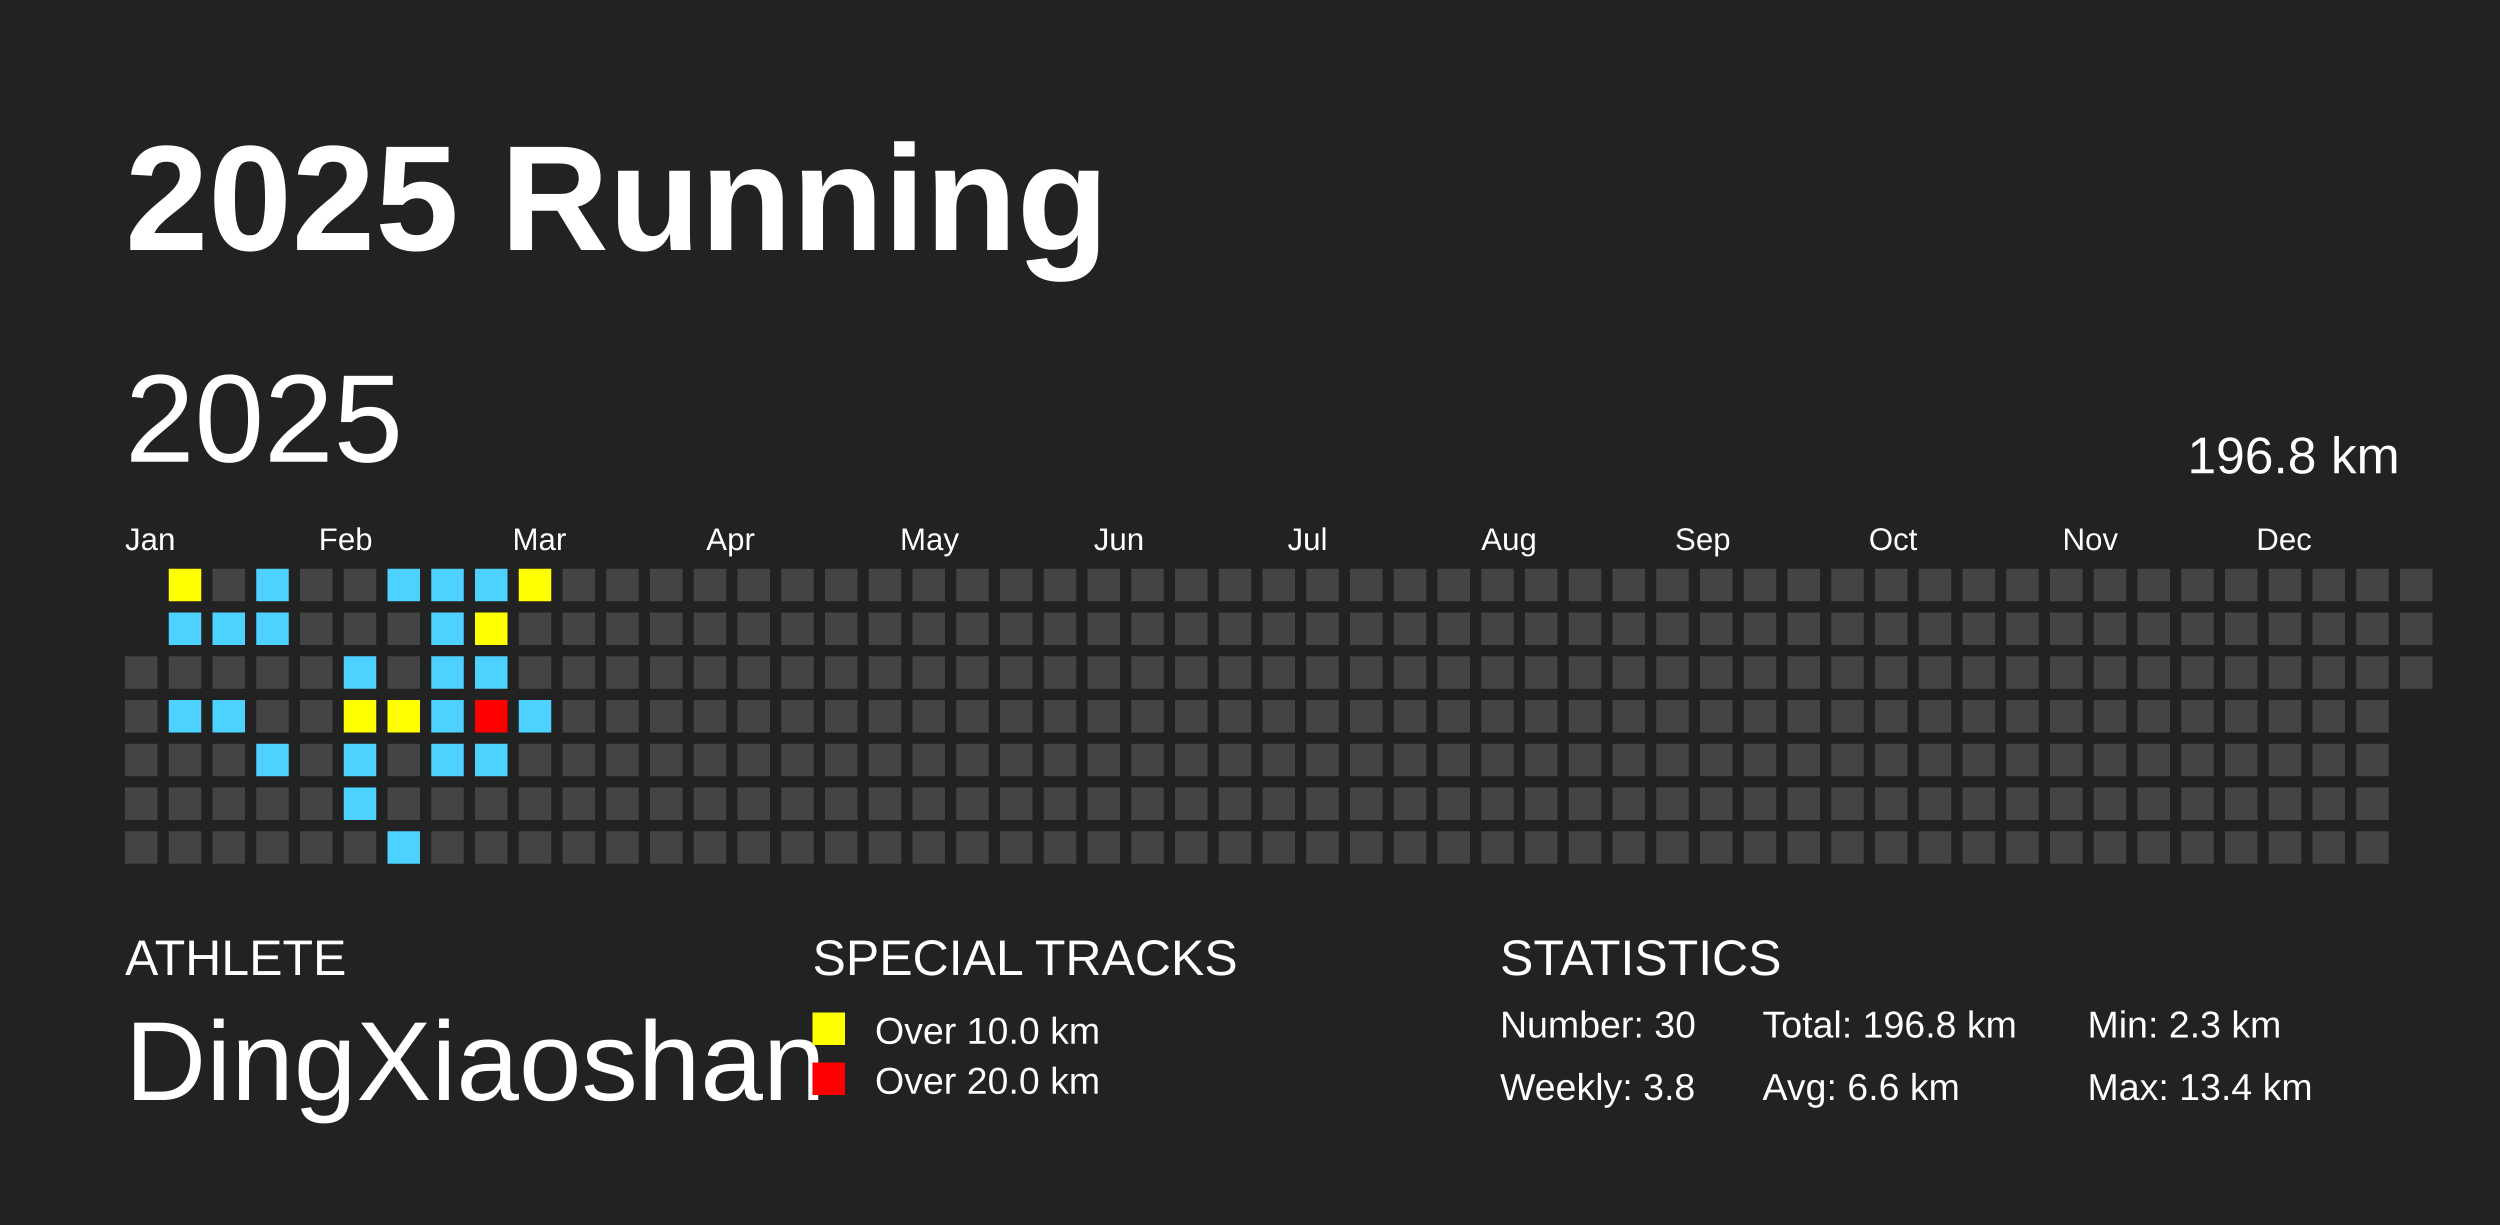
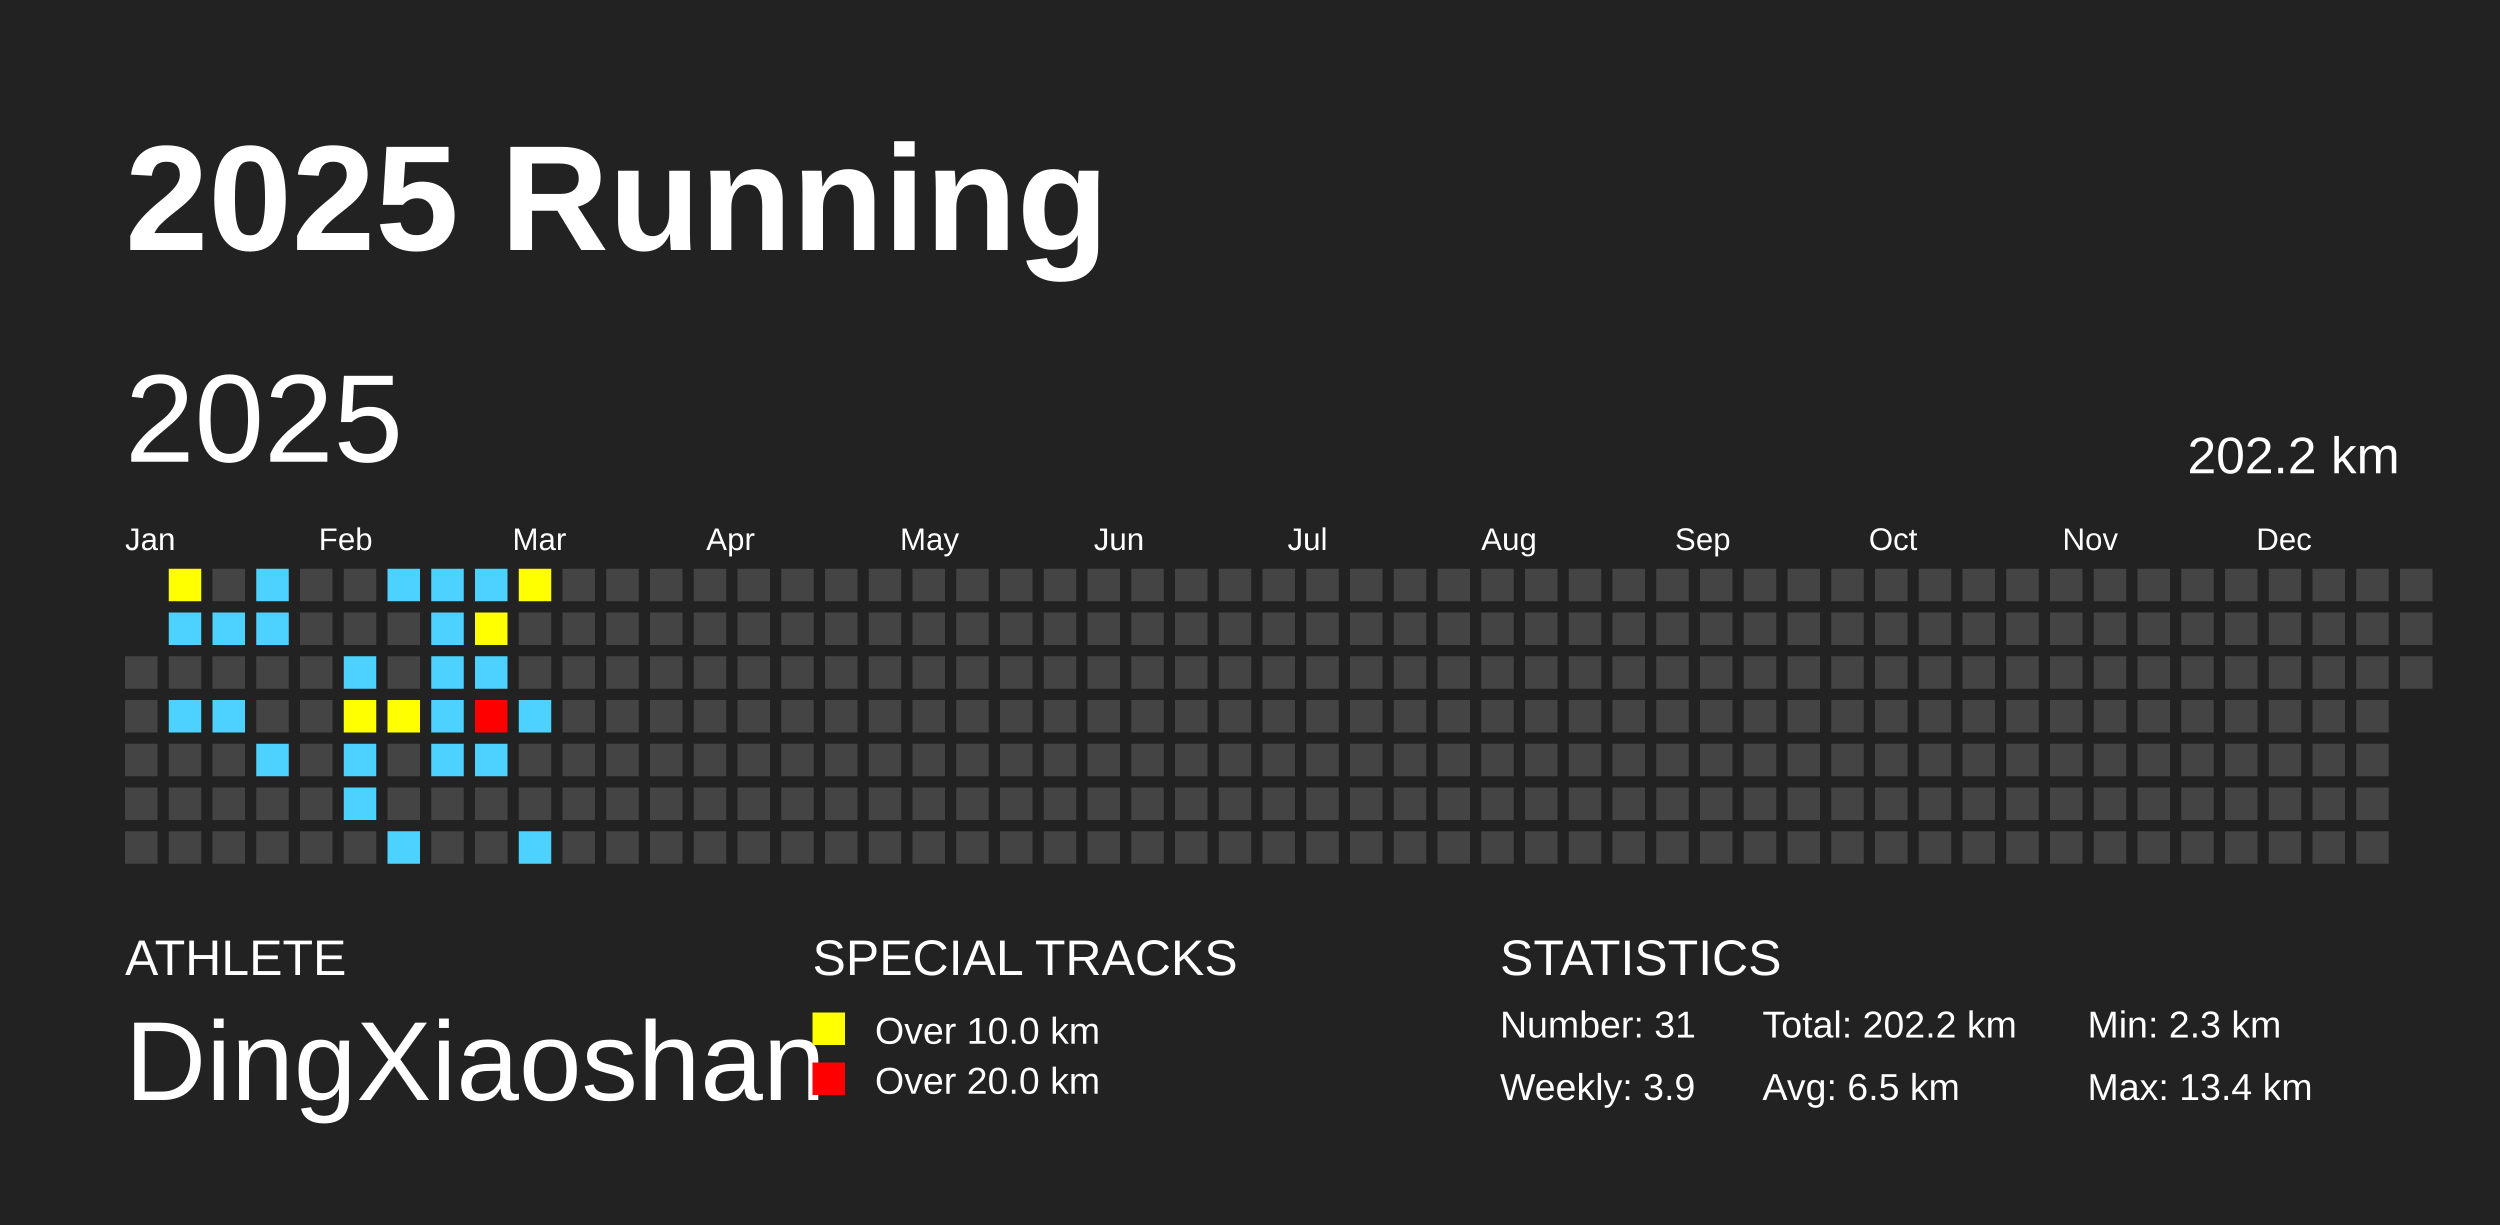
<svg xmlns="http://www.w3.org/2000/svg" baseProfile="full" height="98mm" version="1.1" viewBox="0,0,200,98" width="200mm">
  <defs />
  <rect fill="#222222" height="98" width="200" x="0" y="0" />
  <text fill="#FFFFFF" style="font-size:12px; font-family:Arial; font-weight:bold;" x="10" y="20">2025 Running</text>
  <text fill="#FFFFFF" style="font-size:4px; font-family:Arial" x="10" y="78">ATHLETE</text>
  <text fill="#FFFFFF" style="font-size:9px; font-family:Arial" x="10" y="88">DingXiaoshan</text>
  <text fill="#FFFFFF" style="font-size:4px; font-family:Arial" x="65" y="78">SPECIAL TRACKS</text>
  <rect fill="yellow" height="2.6" width="2.6" x="65" y="81" />
  <text fill="#FFFFFF" style="font-size:3px; font-family:Arial" x="70" y="83.5">Over 10.0 km</text>
  <rect fill="red" height="2.6" width="2.6" x="65" y="85" />
  <text fill="#FFFFFF" style="font-size:3px; font-family:Arial" x="70" y="87.5">Over 20.0 km</text>
  <text fill="#FFFFFF" style="font-size:4px; font-family:Arial" x="120" y="78">STATISTICS</text>
-   <text fill="#FFFFFF" style="font-size:3px; font-family:Arial" x="120" y="83">Number: 30</text>
-   <text fill="#FFFFFF" style="font-size:3px; font-family:Arial" x="120" y="88">Weekly: 3.8</text>
-   <text fill="#FFFFFF" style="font-size:3px; font-family:Arial" x="141" y="83">Total: 196.8 km</text>
-   <text fill="#FFFFFF" style="font-size:3px; font-family:Arial" x="141" y="88">Avg: 6.6 km</text>
+   <text fill="#FFFFFF" style="font-size:3px; font-family:Arial" x="120" y="83">Number: 31</text>
+   <text fill="#FFFFFF" style="font-size:3px; font-family:Arial" x="120" y="88">Weekly: 3.9</text>
+   <text fill="#FFFFFF" style="font-size:3px; font-family:Arial" x="141" y="83">Total: 202.2 km</text>
+   <text fill="#FFFFFF" style="font-size:3px; font-family:Arial" x="141" y="88">Avg: 6.5 km</text>
  <text fill="#FFFFFF" style="font-size:3px; font-family:Arial" x="167" y="83">Min: 2.3 km</text>
  <text fill="#FFFFFF" style="font-size:3px; font-family:Arial" x="167" y="88">Max: 13.4 km</text>
  <text dominant-baseline="hanging" fill="#FFFFFF" style="font-size:10.0px; font-family:Arial;" x="10" y="30">2025</text>
-   <text dominant-baseline="hanging" fill="#FFFFFF" style="font-size:4.125px; font-family:Arial;" x="175" y="35">196.8 km</text>
+   <text dominant-baseline="hanging" fill="#FFFFFF" style="font-size:4.125px; font-family:Arial;" x="175" y="35">202.2 km</text>
  <text fill="#FFFFFF" style="font-size:2.5px; font-family:Arial" x="10.0" y="44">Jan</text>
  <text fill="#FFFFFF" style="font-size:2.5px; font-family:Arial" x="25.5" y="44">Feb</text>
  <text fill="#FFFFFF" style="font-size:2.5px; font-family:Arial" x="41.0" y="44">Mar</text>
  <text fill="#FFFFFF" style="font-size:2.5px; font-family:Arial" x="56.5" y="44">Apr</text>
  <text fill="#FFFFFF" style="font-size:2.5px; font-family:Arial" x="72.0" y="44">May</text>
  <text fill="#FFFFFF" style="font-size:2.5px; font-family:Arial" x="87.5" y="44">Jun</text>
  <text fill="#FFFFFF" style="font-size:2.5px; font-family:Arial" x="103.0" y="44">Jul</text>
  <text fill="#FFFFFF" style="font-size:2.5px; font-family:Arial" x="118.5" y="44">Aug</text>
  <text fill="#FFFFFF" style="font-size:2.5px; font-family:Arial" x="134.0" y="44">Sep</text>
  <text fill="#FFFFFF" style="font-size:2.5px; font-family:Arial" x="149.5" y="44">Oct</text>
  <text fill="#FFFFFF" style="font-size:2.5px; font-family:Arial" x="165.0" y="44">Nov</text>
  <text fill="#FFFFFF" style="font-size:2.5px; font-family:Arial" x="180.5" y="44">Dec</text>
  <rect fill="#444444" height="2.6" width="2.6" x="10.0" y="52.5" />
  <rect fill="#444444" height="2.6" width="2.6" x="10.0" y="56.0" />
  <rect fill="#444444" height="2.6" width="2.6" x="10.0" y="59.5" />
  <rect fill="#444444" height="2.6" width="2.6" x="10.0" y="63.0" />
  <rect fill="#444444" height="2.6" width="2.6" x="10.0" y="66.5" />
  <rect fill="yellow" height="2.6" width="2.6" x="13.5" y="45.5" />
  <rect fill="#4DD2FF" height="2.6" width="2.6" x="13.5" y="49.0" />
  <rect fill="#444444" height="2.6" width="2.6" x="13.5" y="52.5" />
  <rect fill="#4DD2FF" height="2.6" width="2.6" x="13.5" y="56.0" />
  <rect fill="#444444" height="2.6" width="2.6" x="13.5" y="59.5" />
  <rect fill="#444444" height="2.6" width="2.6" x="13.5" y="63.0" />
  <rect fill="#444444" height="2.6" width="2.6" x="13.5" y="66.5" />
  <rect fill="#444444" height="2.6" width="2.6" x="17.0" y="45.5" />
  <rect fill="#4DD2FF" height="2.6" width="2.6" x="17.0" y="49.0" />
  <rect fill="#444444" height="2.6" width="2.6" x="17.0" y="52.5" />
  <rect fill="#4DD2FF" height="2.6" width="2.6" x="17.0" y="56.0" />
  <rect fill="#444444" height="2.6" width="2.6" x="17.0" y="59.5" />
  <rect fill="#444444" height="2.6" width="2.6" x="17.0" y="63.0" />
  <rect fill="#444444" height="2.6" width="2.6" x="17.0" y="66.5" />
  <rect fill="#4DD2FF" height="2.6" width="2.6" x="20.5" y="45.5" />
  <rect fill="#4DD2FF" height="2.6" width="2.6" x="20.5" y="49.0" />
  <rect fill="#444444" height="2.6" width="2.6" x="20.5" y="52.5" />
  <rect fill="#444444" height="2.6" width="2.6" x="20.5" y="56.0" />
  <rect fill="#4DD2FF" height="2.6" width="2.6" x="20.5" y="59.5" />
  <rect fill="#444444" height="2.6" width="2.6" x="20.5" y="63.0" />
  <rect fill="#444444" height="2.6" width="2.6" x="20.5" y="66.5" />
  <rect fill="#444444" height="2.6" width="2.6" x="24.0" y="45.5" />
  <rect fill="#444444" height="2.6" width="2.6" x="24.0" y="49.0" />
  <rect fill="#444444" height="2.6" width="2.6" x="24.0" y="52.5" />
  <rect fill="#444444" height="2.6" width="2.6" x="24.0" y="56.0" />
  <rect fill="#444444" height="2.6" width="2.6" x="24.0" y="59.5" />
  <rect fill="#444444" height="2.6" width="2.6" x="24.0" y="63.0" />
  <rect fill="#444444" height="2.6" width="2.6" x="24.0" y="66.5" />
  <rect fill="#444444" height="2.6" width="2.6" x="27.5" y="45.5" />
  <rect fill="#444444" height="2.6" width="2.6" x="27.5" y="49.0" />
  <rect fill="#4DD2FF" height="2.6" width="2.6" x="27.5" y="52.5" />
  <rect fill="yellow" height="2.6" width="2.6" x="27.5" y="56.0" />
  <rect fill="#4DD2FF" height="2.6" width="2.6" x="27.5" y="59.5" />
  <rect fill="#4DD2FF" height="2.6" width="2.6" x="27.5" y="63.0" />
  <rect fill="#444444" height="2.6" width="2.6" x="27.5" y="66.5" />
  <rect fill="#4DD2FF" height="2.6" width="2.6" x="31.0" y="45.5" />
  <rect fill="#444444" height="2.6" width="2.6" x="31.0" y="49.0" />
  <rect fill="#444444" height="2.6" width="2.6" x="31.0" y="52.5" />
  <rect fill="yellow" height="2.6" width="2.6" x="31.0" y="56.0" />
  <rect fill="#444444" height="2.6" width="2.6" x="31.0" y="59.5" />
  <rect fill="#444444" height="2.6" width="2.6" x="31.0" y="63.0" />
  <rect fill="#4DD2FF" height="2.6" width="2.6" x="31.0" y="66.5" />
  <rect fill="#4DD2FF" height="2.6" width="2.6" x="34.5" y="45.5" />
  <rect fill="#4DD2FF" height="2.6" width="2.6" x="34.5" y="49.0" />
  <rect fill="#4DD2FF" height="2.6" width="2.6" x="34.5" y="52.5" />
  <rect fill="#4DD2FF" height="2.6" width="2.6" x="34.5" y="56.0" />
  <rect fill="#4DD2FF" height="2.6" width="2.6" x="34.5" y="59.5" />
  <rect fill="#444444" height="2.6" width="2.6" x="34.5" y="63.0" />
  <rect fill="#444444" height="2.6" width="2.6" x="34.5" y="66.5" />
  <rect fill="#4DD2FF" height="2.6" width="2.6" x="38.0" y="45.5" />
  <rect fill="yellow" height="2.6" width="2.6" x="38.0" y="49.0" />
  <rect fill="#4DD2FF" height="2.6" width="2.6" x="38.0" y="52.5" />
  <rect fill="red" height="2.6" width="2.6" x="38.0" y="56.0" />
  <rect fill="#4DD2FF" height="2.6" width="2.6" x="38.0" y="59.5" />
  <rect fill="#444444" height="2.6" width="2.6" x="38.0" y="63.0" />
  <rect fill="#444444" height="2.6" width="2.6" x="38.0" y="66.5" />
  <rect fill="yellow" height="2.6" width="2.6" x="41.5" y="45.5" />
  <rect fill="#444444" height="2.6" width="2.6" x="41.5" y="49.0" />
  <rect fill="#444444" height="2.6" width="2.6" x="41.5" y="52.5" />
  <rect fill="#4DD2FF" height="2.6" width="2.6" x="41.5" y="56.0" />
  <rect fill="#444444" height="2.6" width="2.6" x="41.5" y="59.5" />
  <rect fill="#444444" height="2.6" width="2.6" x="41.5" y="63.0" />
-   <rect fill="#444444" height="2.6" width="2.6" x="41.5" y="66.5" />
+   <rect fill="#4DD2FF" height="2.6" width="2.6" x="41.5" y="66.5" />
  <rect fill="#444444" height="2.6" width="2.6" x="45.0" y="45.5" />
  <rect fill="#444444" height="2.6" width="2.6" x="45.0" y="49.0" />
  <rect fill="#444444" height="2.6" width="2.6" x="45.0" y="52.5" />
  <rect fill="#444444" height="2.6" width="2.6" x="45.0" y="56.0" />
  <rect fill="#444444" height="2.6" width="2.6" x="45.0" y="59.5" />
  <rect fill="#444444" height="2.6" width="2.6" x="45.0" y="63.0" />
  <rect fill="#444444" height="2.6" width="2.6" x="45.0" y="66.5" />
  <rect fill="#444444" height="2.6" width="2.6" x="48.5" y="45.5" />
  <rect fill="#444444" height="2.6" width="2.6" x="48.5" y="49.0" />
  <rect fill="#444444" height="2.6" width="2.6" x="48.5" y="52.5" />
  <rect fill="#444444" height="2.6" width="2.6" x="48.5" y="56.0" />
  <rect fill="#444444" height="2.6" width="2.6" x="48.5" y="59.5" />
  <rect fill="#444444" height="2.6" width="2.6" x="48.5" y="63.0" />
  <rect fill="#444444" height="2.6" width="2.6" x="48.5" y="66.5" />
  <rect fill="#444444" height="2.6" width="2.6" x="52.0" y="45.5" />
  <rect fill="#444444" height="2.6" width="2.6" x="52.0" y="49.0" />
  <rect fill="#444444" height="2.6" width="2.6" x="52.0" y="52.5" />
  <rect fill="#444444" height="2.6" width="2.6" x="52.0" y="56.0" />
  <rect fill="#444444" height="2.6" width="2.6" x="52.0" y="59.5" />
  <rect fill="#444444" height="2.6" width="2.6" x="52.0" y="63.0" />
  <rect fill="#444444" height="2.6" width="2.6" x="52.0" y="66.5" />
  <rect fill="#444444" height="2.6" width="2.6" x="55.5" y="45.5" />
  <rect fill="#444444" height="2.6" width="2.6" x="55.5" y="49.0" />
  <rect fill="#444444" height="2.6" width="2.6" x="55.5" y="52.5" />
  <rect fill="#444444" height="2.6" width="2.6" x="55.5" y="56.0" />
  <rect fill="#444444" height="2.6" width="2.6" x="55.5" y="59.5" />
  <rect fill="#444444" height="2.6" width="2.6" x="55.5" y="63.0" />
  <rect fill="#444444" height="2.6" width="2.6" x="55.5" y="66.5" />
  <rect fill="#444444" height="2.6" width="2.6" x="59.0" y="45.5" />
  <rect fill="#444444" height="2.6" width="2.6" x="59.0" y="49.0" />
  <rect fill="#444444" height="2.6" width="2.6" x="59.0" y="52.5" />
  <rect fill="#444444" height="2.6" width="2.6" x="59.0" y="56.0" />
  <rect fill="#444444" height="2.6" width="2.6" x="59.0" y="59.5" />
  <rect fill="#444444" height="2.6" width="2.6" x="59.0" y="63.0" />
  <rect fill="#444444" height="2.6" width="2.6" x="59.0" y="66.5" />
  <rect fill="#444444" height="2.6" width="2.6" x="62.5" y="45.5" />
  <rect fill="#444444" height="2.6" width="2.6" x="62.5" y="49.0" />
  <rect fill="#444444" height="2.6" width="2.6" x="62.5" y="52.5" />
  <rect fill="#444444" height="2.6" width="2.6" x="62.5" y="56.0" />
  <rect fill="#444444" height="2.6" width="2.6" x="62.5" y="59.5" />
  <rect fill="#444444" height="2.6" width="2.6" x="62.5" y="63.0" />
  <rect fill="#444444" height="2.6" width="2.6" x="62.5" y="66.5" />
  <rect fill="#444444" height="2.6" width="2.6" x="66.0" y="45.5" />
  <rect fill="#444444" height="2.6" width="2.6" x="66.0" y="49.0" />
  <rect fill="#444444" height="2.6" width="2.6" x="66.0" y="52.5" />
  <rect fill="#444444" height="2.6" width="2.6" x="66.0" y="56.0" />
  <rect fill="#444444" height="2.6" width="2.6" x="66.0" y="59.5" />
  <rect fill="#444444" height="2.6" width="2.6" x="66.0" y="63.0" />
  <rect fill="#444444" height="2.6" width="2.6" x="66.0" y="66.5" />
  <rect fill="#444444" height="2.6" width="2.6" x="69.5" y="45.5" />
  <rect fill="#444444" height="2.6" width="2.6" x="69.5" y="49.0" />
  <rect fill="#444444" height="2.6" width="2.6" x="69.5" y="52.5" />
  <rect fill="#444444" height="2.6" width="2.6" x="69.5" y="56.0" />
  <rect fill="#444444" height="2.6" width="2.6" x="69.5" y="59.5" />
  <rect fill="#444444" height="2.6" width="2.6" x="69.5" y="63.0" />
  <rect fill="#444444" height="2.6" width="2.6" x="69.5" y="66.5" />
  <rect fill="#444444" height="2.6" width="2.6" x="73.0" y="45.5" />
  <rect fill="#444444" height="2.6" width="2.6" x="73.0" y="49.0" />
  <rect fill="#444444" height="2.6" width="2.6" x="73.0" y="52.5" />
  <rect fill="#444444" height="2.6" width="2.6" x="73.0" y="56.0" />
  <rect fill="#444444" height="2.6" width="2.6" x="73.0" y="59.5" />
  <rect fill="#444444" height="2.6" width="2.6" x="73.0" y="63.0" />
  <rect fill="#444444" height="2.6" width="2.6" x="73.0" y="66.5" />
  <rect fill="#444444" height="2.6" width="2.6" x="76.5" y="45.5" />
  <rect fill="#444444" height="2.6" width="2.6" x="76.5" y="49.0" />
  <rect fill="#444444" height="2.6" width="2.6" x="76.5" y="52.5" />
  <rect fill="#444444" height="2.6" width="2.6" x="76.5" y="56.0" />
  <rect fill="#444444" height="2.6" width="2.6" x="76.5" y="59.5" />
  <rect fill="#444444" height="2.6" width="2.6" x="76.5" y="63.0" />
  <rect fill="#444444" height="2.6" width="2.6" x="76.5" y="66.5" />
  <rect fill="#444444" height="2.6" width="2.6" x="80.0" y="45.5" />
  <rect fill="#444444" height="2.6" width="2.6" x="80.0" y="49.0" />
  <rect fill="#444444" height="2.6" width="2.6" x="80.0" y="52.5" />
  <rect fill="#444444" height="2.6" width="2.6" x="80.0" y="56.0" />
  <rect fill="#444444" height="2.6" width="2.6" x="80.0" y="59.5" />
  <rect fill="#444444" height="2.6" width="2.6" x="80.0" y="63.0" />
  <rect fill="#444444" height="2.6" width="2.6" x="80.0" y="66.5" />
  <rect fill="#444444" height="2.6" width="2.6" x="83.5" y="45.5" />
  <rect fill="#444444" height="2.6" width="2.6" x="83.5" y="49.0" />
  <rect fill="#444444" height="2.6" width="2.6" x="83.5" y="52.5" />
  <rect fill="#444444" height="2.6" width="2.6" x="83.5" y="56.0" />
  <rect fill="#444444" height="2.6" width="2.6" x="83.5" y="59.5" />
  <rect fill="#444444" height="2.6" width="2.6" x="83.5" y="63.0" />
  <rect fill="#444444" height="2.6" width="2.6" x="83.5" y="66.5" />
  <rect fill="#444444" height="2.6" width="2.6" x="87.0" y="45.5" />
  <rect fill="#444444" height="2.6" width="2.6" x="87.0" y="49.0" />
  <rect fill="#444444" height="2.6" width="2.6" x="87.0" y="52.5" />
  <rect fill="#444444" height="2.6" width="2.6" x="87.0" y="56.0" />
  <rect fill="#444444" height="2.6" width="2.6" x="87.0" y="59.5" />
  <rect fill="#444444" height="2.6" width="2.6" x="87.0" y="63.0" />
  <rect fill="#444444" height="2.6" width="2.6" x="87.0" y="66.5" />
  <rect fill="#444444" height="2.6" width="2.6" x="90.5" y="45.5" />
  <rect fill="#444444" height="2.6" width="2.6" x="90.5" y="49.0" />
  <rect fill="#444444" height="2.6" width="2.6" x="90.5" y="52.5" />
  <rect fill="#444444" height="2.6" width="2.6" x="90.5" y="56.0" />
  <rect fill="#444444" height="2.6" width="2.6" x="90.5" y="59.5" />
  <rect fill="#444444" height="2.6" width="2.6" x="90.5" y="63.0" />
  <rect fill="#444444" height="2.6" width="2.6" x="90.5" y="66.5" />
  <rect fill="#444444" height="2.6" width="2.6" x="94.0" y="45.5" />
  <rect fill="#444444" height="2.6" width="2.6" x="94.0" y="49.0" />
  <rect fill="#444444" height="2.6" width="2.6" x="94.0" y="52.5" />
  <rect fill="#444444" height="2.6" width="2.6" x="94.0" y="56.0" />
  <rect fill="#444444" height="2.6" width="2.6" x="94.0" y="59.5" />
  <rect fill="#444444" height="2.6" width="2.6" x="94.0" y="63.0" />
  <rect fill="#444444" height="2.6" width="2.6" x="94.0" y="66.5" />
  <rect fill="#444444" height="2.6" width="2.6" x="97.5" y="45.5" />
  <rect fill="#444444" height="2.6" width="2.6" x="97.5" y="49.0" />
  <rect fill="#444444" height="2.6" width="2.6" x="97.5" y="52.5" />
  <rect fill="#444444" height="2.6" width="2.6" x="97.5" y="56.0" />
  <rect fill="#444444" height="2.6" width="2.6" x="97.5" y="59.5" />
  <rect fill="#444444" height="2.6" width="2.6" x="97.5" y="63.0" />
  <rect fill="#444444" height="2.6" width="2.6" x="97.5" y="66.5" />
  <rect fill="#444444" height="2.6" width="2.6" x="101.0" y="45.5" />
  <rect fill="#444444" height="2.6" width="2.6" x="101.0" y="49.0" />
  <rect fill="#444444" height="2.6" width="2.6" x="101.0" y="52.5" />
  <rect fill="#444444" height="2.6" width="2.6" x="101.0" y="56.0" />
  <rect fill="#444444" height="2.6" width="2.6" x="101.0" y="59.5" />
  <rect fill="#444444" height="2.6" width="2.6" x="101.0" y="63.0" />
  <rect fill="#444444" height="2.6" width="2.6" x="101.0" y="66.5" />
  <rect fill="#444444" height="2.6" width="2.6" x="104.5" y="45.5" />
  <rect fill="#444444" height="2.6" width="2.6" x="104.5" y="49.0" />
  <rect fill="#444444" height="2.6" width="2.6" x="104.5" y="52.5" />
  <rect fill="#444444" height="2.6" width="2.6" x="104.5" y="56.0" />
  <rect fill="#444444" height="2.6" width="2.6" x="104.5" y="59.5" />
  <rect fill="#444444" height="2.6" width="2.6" x="104.5" y="63.0" />
  <rect fill="#444444" height="2.6" width="2.6" x="104.5" y="66.5" />
  <rect fill="#444444" height="2.6" width="2.6" x="108.0" y="45.5" />
  <rect fill="#444444" height="2.6" width="2.6" x="108.0" y="49.0" />
  <rect fill="#444444" height="2.6" width="2.6" x="108.0" y="52.5" />
  <rect fill="#444444" height="2.6" width="2.6" x="108.0" y="56.0" />
  <rect fill="#444444" height="2.6" width="2.6" x="108.0" y="59.5" />
  <rect fill="#444444" height="2.6" width="2.6" x="108.0" y="63.0" />
  <rect fill="#444444" height="2.6" width="2.6" x="108.0" y="66.5" />
  <rect fill="#444444" height="2.6" width="2.6" x="111.5" y="45.5" />
  <rect fill="#444444" height="2.6" width="2.6" x="111.5" y="49.0" />
  <rect fill="#444444" height="2.6" width="2.6" x="111.5" y="52.5" />
  <rect fill="#444444" height="2.6" width="2.6" x="111.5" y="56.0" />
  <rect fill="#444444" height="2.6" width="2.6" x="111.5" y="59.5" />
  <rect fill="#444444" height="2.6" width="2.6" x="111.5" y="63.0" />
  <rect fill="#444444" height="2.6" width="2.6" x="111.5" y="66.5" />
  <rect fill="#444444" height="2.6" width="2.6" x="115.0" y="45.5" />
  <rect fill="#444444" height="2.6" width="2.6" x="115.0" y="49.0" />
  <rect fill="#444444" height="2.6" width="2.6" x="115.0" y="52.5" />
  <rect fill="#444444" height="2.6" width="2.6" x="115.0" y="56.0" />
  <rect fill="#444444" height="2.6" width="2.6" x="115.0" y="59.5" />
  <rect fill="#444444" height="2.6" width="2.6" x="115.0" y="63.0" />
  <rect fill="#444444" height="2.6" width="2.6" x="115.0" y="66.5" />
  <rect fill="#444444" height="2.6" width="2.6" x="118.5" y="45.5" />
  <rect fill="#444444" height="2.6" width="2.6" x="118.5" y="49.0" />
  <rect fill="#444444" height="2.6" width="2.6" x="118.5" y="52.5" />
  <rect fill="#444444" height="2.6" width="2.6" x="118.5" y="56.0" />
  <rect fill="#444444" height="2.6" width="2.6" x="118.5" y="59.5" />
  <rect fill="#444444" height="2.6" width="2.6" x="118.5" y="63.0" />
  <rect fill="#444444" height="2.6" width="2.6" x="118.5" y="66.5" />
  <rect fill="#444444" height="2.6" width="2.6" x="122.0" y="45.5" />
  <rect fill="#444444" height="2.6" width="2.6" x="122.0" y="49.0" />
  <rect fill="#444444" height="2.6" width="2.6" x="122.0" y="52.5" />
  <rect fill="#444444" height="2.6" width="2.6" x="122.0" y="56.0" />
  <rect fill="#444444" height="2.6" width="2.6" x="122.0" y="59.5" />
  <rect fill="#444444" height="2.6" width="2.6" x="122.0" y="63.0" />
  <rect fill="#444444" height="2.6" width="2.6" x="122.0" y="66.5" />
  <rect fill="#444444" height="2.6" width="2.6" x="125.5" y="45.5" />
  <rect fill="#444444" height="2.6" width="2.6" x="125.5" y="49.0" />
  <rect fill="#444444" height="2.6" width="2.6" x="125.5" y="52.5" />
  <rect fill="#444444" height="2.6" width="2.6" x="125.5" y="56.0" />
  <rect fill="#444444" height="2.6" width="2.6" x="125.5" y="59.5" />
  <rect fill="#444444" height="2.6" width="2.6" x="125.5" y="63.0" />
  <rect fill="#444444" height="2.6" width="2.6" x="125.5" y="66.5" />
  <rect fill="#444444" height="2.6" width="2.6" x="129.0" y="45.5" />
  <rect fill="#444444" height="2.6" width="2.6" x="129.0" y="49.0" />
  <rect fill="#444444" height="2.6" width="2.6" x="129.0" y="52.5" />
  <rect fill="#444444" height="2.6" width="2.6" x="129.0" y="56.0" />
  <rect fill="#444444" height="2.6" width="2.6" x="129.0" y="59.5" />
  <rect fill="#444444" height="2.6" width="2.6" x="129.0" y="63.0" />
  <rect fill="#444444" height="2.6" width="2.6" x="129.0" y="66.5" />
  <rect fill="#444444" height="2.6" width="2.6" x="132.5" y="45.5" />
  <rect fill="#444444" height="2.6" width="2.6" x="132.5" y="49.0" />
  <rect fill="#444444" height="2.6" width="2.6" x="132.5" y="52.5" />
  <rect fill="#444444" height="2.6" width="2.6" x="132.5" y="56.0" />
  <rect fill="#444444" height="2.6" width="2.6" x="132.5" y="59.5" />
  <rect fill="#444444" height="2.6" width="2.6" x="132.5" y="63.0" />
  <rect fill="#444444" height="2.6" width="2.6" x="132.5" y="66.5" />
  <rect fill="#444444" height="2.6" width="2.6" x="136.0" y="45.5" />
  <rect fill="#444444" height="2.6" width="2.6" x="136.0" y="49.0" />
  <rect fill="#444444" height="2.6" width="2.6" x="136.0" y="52.5" />
  <rect fill="#444444" height="2.6" width="2.6" x="136.0" y="56.0" />
  <rect fill="#444444" height="2.6" width="2.6" x="136.0" y="59.5" />
  <rect fill="#444444" height="2.6" width="2.6" x="136.0" y="63.0" />
  <rect fill="#444444" height="2.6" width="2.6" x="136.0" y="66.5" />
  <rect fill="#444444" height="2.6" width="2.6" x="139.5" y="45.5" />
  <rect fill="#444444" height="2.6" width="2.6" x="139.5" y="49.0" />
  <rect fill="#444444" height="2.6" width="2.6" x="139.5" y="52.5" />
  <rect fill="#444444" height="2.6" width="2.6" x="139.5" y="56.0" />
  <rect fill="#444444" height="2.6" width="2.6" x="139.5" y="59.5" />
  <rect fill="#444444" height="2.6" width="2.6" x="139.5" y="63.0" />
  <rect fill="#444444" height="2.6" width="2.6" x="139.5" y="66.5" />
  <rect fill="#444444" height="2.6" width="2.6" x="143.0" y="45.5" />
  <rect fill="#444444" height="2.6" width="2.6" x="143.0" y="49.0" />
  <rect fill="#444444" height="2.6" width="2.6" x="143.0" y="52.5" />
  <rect fill="#444444" height="2.6" width="2.6" x="143.0" y="56.0" />
  <rect fill="#444444" height="2.6" width="2.6" x="143.0" y="59.5" />
  <rect fill="#444444" height="2.6" width="2.6" x="143.0" y="63.0" />
  <rect fill="#444444" height="2.6" width="2.6" x="143.0" y="66.5" />
  <rect fill="#444444" height="2.6" width="2.6" x="146.5" y="45.5" />
  <rect fill="#444444" height="2.6" width="2.6" x="146.5" y="49.0" />
  <rect fill="#444444" height="2.6" width="2.6" x="146.5" y="52.5" />
  <rect fill="#444444" height="2.6" width="2.6" x="146.5" y="56.0" />
  <rect fill="#444444" height="2.6" width="2.6" x="146.5" y="59.5" />
  <rect fill="#444444" height="2.6" width="2.6" x="146.5" y="63.0" />
  <rect fill="#444444" height="2.6" width="2.6" x="146.5" y="66.5" />
  <rect fill="#444444" height="2.6" width="2.6" x="150.0" y="45.5" />
  <rect fill="#444444" height="2.6" width="2.6" x="150.0" y="49.0" />
  <rect fill="#444444" height="2.6" width="2.6" x="150.0" y="52.5" />
  <rect fill="#444444" height="2.6" width="2.6" x="150.0" y="56.0" />
  <rect fill="#444444" height="2.6" width="2.6" x="150.0" y="59.5" />
  <rect fill="#444444" height="2.6" width="2.6" x="150.0" y="63.0" />
  <rect fill="#444444" height="2.6" width="2.6" x="150.0" y="66.5" />
  <rect fill="#444444" height="2.6" width="2.6" x="153.5" y="45.5" />
  <rect fill="#444444" height="2.6" width="2.6" x="153.5" y="49.0" />
  <rect fill="#444444" height="2.6" width="2.6" x="153.5" y="52.5" />
  <rect fill="#444444" height="2.6" width="2.6" x="153.5" y="56.0" />
  <rect fill="#444444" height="2.6" width="2.6" x="153.5" y="59.5" />
  <rect fill="#444444" height="2.6" width="2.6" x="153.5" y="63.0" />
  <rect fill="#444444" height="2.6" width="2.6" x="153.5" y="66.5" />
  <rect fill="#444444" height="2.6" width="2.6" x="157.0" y="45.5" />
  <rect fill="#444444" height="2.6" width="2.6" x="157.0" y="49.0" />
  <rect fill="#444444" height="2.6" width="2.6" x="157.0" y="52.5" />
  <rect fill="#444444" height="2.6" width="2.6" x="157.0" y="56.0" />
  <rect fill="#444444" height="2.6" width="2.6" x="157.0" y="59.5" />
  <rect fill="#444444" height="2.6" width="2.6" x="157.0" y="63.0" />
  <rect fill="#444444" height="2.6" width="2.6" x="157.0" y="66.5" />
  <rect fill="#444444" height="2.6" width="2.6" x="160.5" y="45.5" />
  <rect fill="#444444" height="2.6" width="2.6" x="160.5" y="49.0" />
  <rect fill="#444444" height="2.6" width="2.6" x="160.5" y="52.5" />
  <rect fill="#444444" height="2.6" width="2.6" x="160.5" y="56.0" />
  <rect fill="#444444" height="2.6" width="2.6" x="160.5" y="59.5" />
  <rect fill="#444444" height="2.6" width="2.6" x="160.5" y="63.0" />
  <rect fill="#444444" height="2.6" width="2.6" x="160.5" y="66.5" />
  <rect fill="#444444" height="2.6" width="2.6" x="164.0" y="45.5" />
  <rect fill="#444444" height="2.6" width="2.6" x="164.0" y="49.0" />
  <rect fill="#444444" height="2.6" width="2.6" x="164.0" y="52.5" />
  <rect fill="#444444" height="2.6" width="2.6" x="164.0" y="56.0" />
  <rect fill="#444444" height="2.6" width="2.6" x="164.0" y="59.5" />
  <rect fill="#444444" height="2.6" width="2.6" x="164.0" y="63.0" />
  <rect fill="#444444" height="2.6" width="2.6" x="164.0" y="66.5" />
  <rect fill="#444444" height="2.6" width="2.6" x="167.5" y="45.5" />
  <rect fill="#444444" height="2.6" width="2.6" x="167.5" y="49.0" />
  <rect fill="#444444" height="2.6" width="2.6" x="167.5" y="52.5" />
  <rect fill="#444444" height="2.6" width="2.6" x="167.5" y="56.0" />
  <rect fill="#444444" height="2.6" width="2.6" x="167.5" y="59.5" />
  <rect fill="#444444" height="2.6" width="2.6" x="167.5" y="63.0" />
  <rect fill="#444444" height="2.6" width="2.6" x="167.5" y="66.5" />
  <rect fill="#444444" height="2.6" width="2.6" x="171.0" y="45.5" />
  <rect fill="#444444" height="2.6" width="2.6" x="171.0" y="49.0" />
  <rect fill="#444444" height="2.6" width="2.6" x="171.0" y="52.5" />
  <rect fill="#444444" height="2.6" width="2.6" x="171.0" y="56.0" />
  <rect fill="#444444" height="2.6" width="2.6" x="171.0" y="59.5" />
  <rect fill="#444444" height="2.6" width="2.6" x="171.0" y="63.0" />
  <rect fill="#444444" height="2.6" width="2.6" x="171.0" y="66.5" />
  <rect fill="#444444" height="2.6" width="2.6" x="174.5" y="45.5" />
  <rect fill="#444444" height="2.6" width="2.6" x="174.5" y="49.0" />
  <rect fill="#444444" height="2.6" width="2.6" x="174.5" y="52.5" />
  <rect fill="#444444" height="2.6" width="2.6" x="174.5" y="56.0" />
  <rect fill="#444444" height="2.6" width="2.6" x="174.5" y="59.5" />
  <rect fill="#444444" height="2.6" width="2.6" x="174.5" y="63.0" />
  <rect fill="#444444" height="2.6" width="2.6" x="174.5" y="66.5" />
  <rect fill="#444444" height="2.6" width="2.6" x="178.0" y="45.5" />
  <rect fill="#444444" height="2.6" width="2.6" x="178.0" y="49.0" />
  <rect fill="#444444" height="2.6" width="2.6" x="178.0" y="52.5" />
  <rect fill="#444444" height="2.6" width="2.6" x="178.0" y="56.0" />
  <rect fill="#444444" height="2.6" width="2.6" x="178.0" y="59.5" />
  <rect fill="#444444" height="2.6" width="2.6" x="178.0" y="63.0" />
  <rect fill="#444444" height="2.6" width="2.6" x="178.0" y="66.5" />
  <rect fill="#444444" height="2.6" width="2.6" x="181.5" y="45.5" />
  <rect fill="#444444" height="2.6" width="2.6" x="181.5" y="49.0" />
  <rect fill="#444444" height="2.6" width="2.6" x="181.5" y="52.5" />
  <rect fill="#444444" height="2.6" width="2.6" x="181.5" y="56.0" />
  <rect fill="#444444" height="2.6" width="2.6" x="181.5" y="59.5" />
  <rect fill="#444444" height="2.6" width="2.6" x="181.5" y="63.0" />
  <rect fill="#444444" height="2.6" width="2.6" x="181.5" y="66.5" />
  <rect fill="#444444" height="2.6" width="2.6" x="185.0" y="45.5" />
  <rect fill="#444444" height="2.6" width="2.6" x="185.0" y="49.0" />
  <rect fill="#444444" height="2.6" width="2.6" x="185.0" y="52.5" />
  <rect fill="#444444" height="2.6" width="2.6" x="185.0" y="56.0" />
  <rect fill="#444444" height="2.6" width="2.6" x="185.0" y="59.5" />
  <rect fill="#444444" height="2.6" width="2.6" x="185.0" y="63.0" />
  <rect fill="#444444" height="2.6" width="2.6" x="185.0" y="66.5" />
  <rect fill="#444444" height="2.6" width="2.6" x="188.5" y="45.5" />
  <rect fill="#444444" height="2.6" width="2.6" x="188.5" y="49.0" />
  <rect fill="#444444" height="2.6" width="2.6" x="188.5" y="52.5" />
  <rect fill="#444444" height="2.6" width="2.6" x="188.5" y="56.0" />
  <rect fill="#444444" height="2.6" width="2.6" x="188.5" y="59.5" />
  <rect fill="#444444" height="2.6" width="2.6" x="188.5" y="63.0" />
  <rect fill="#444444" height="2.6" width="2.6" x="188.5" y="66.5" />
  <rect fill="#444444" height="2.6" width="2.6" x="192.0" y="45.5" />
  <rect fill="#444444" height="2.6" width="2.6" x="192.0" y="49.0" />
  <rect fill="#444444" height="2.6" width="2.6" x="192.0" y="52.5" />
</svg>
